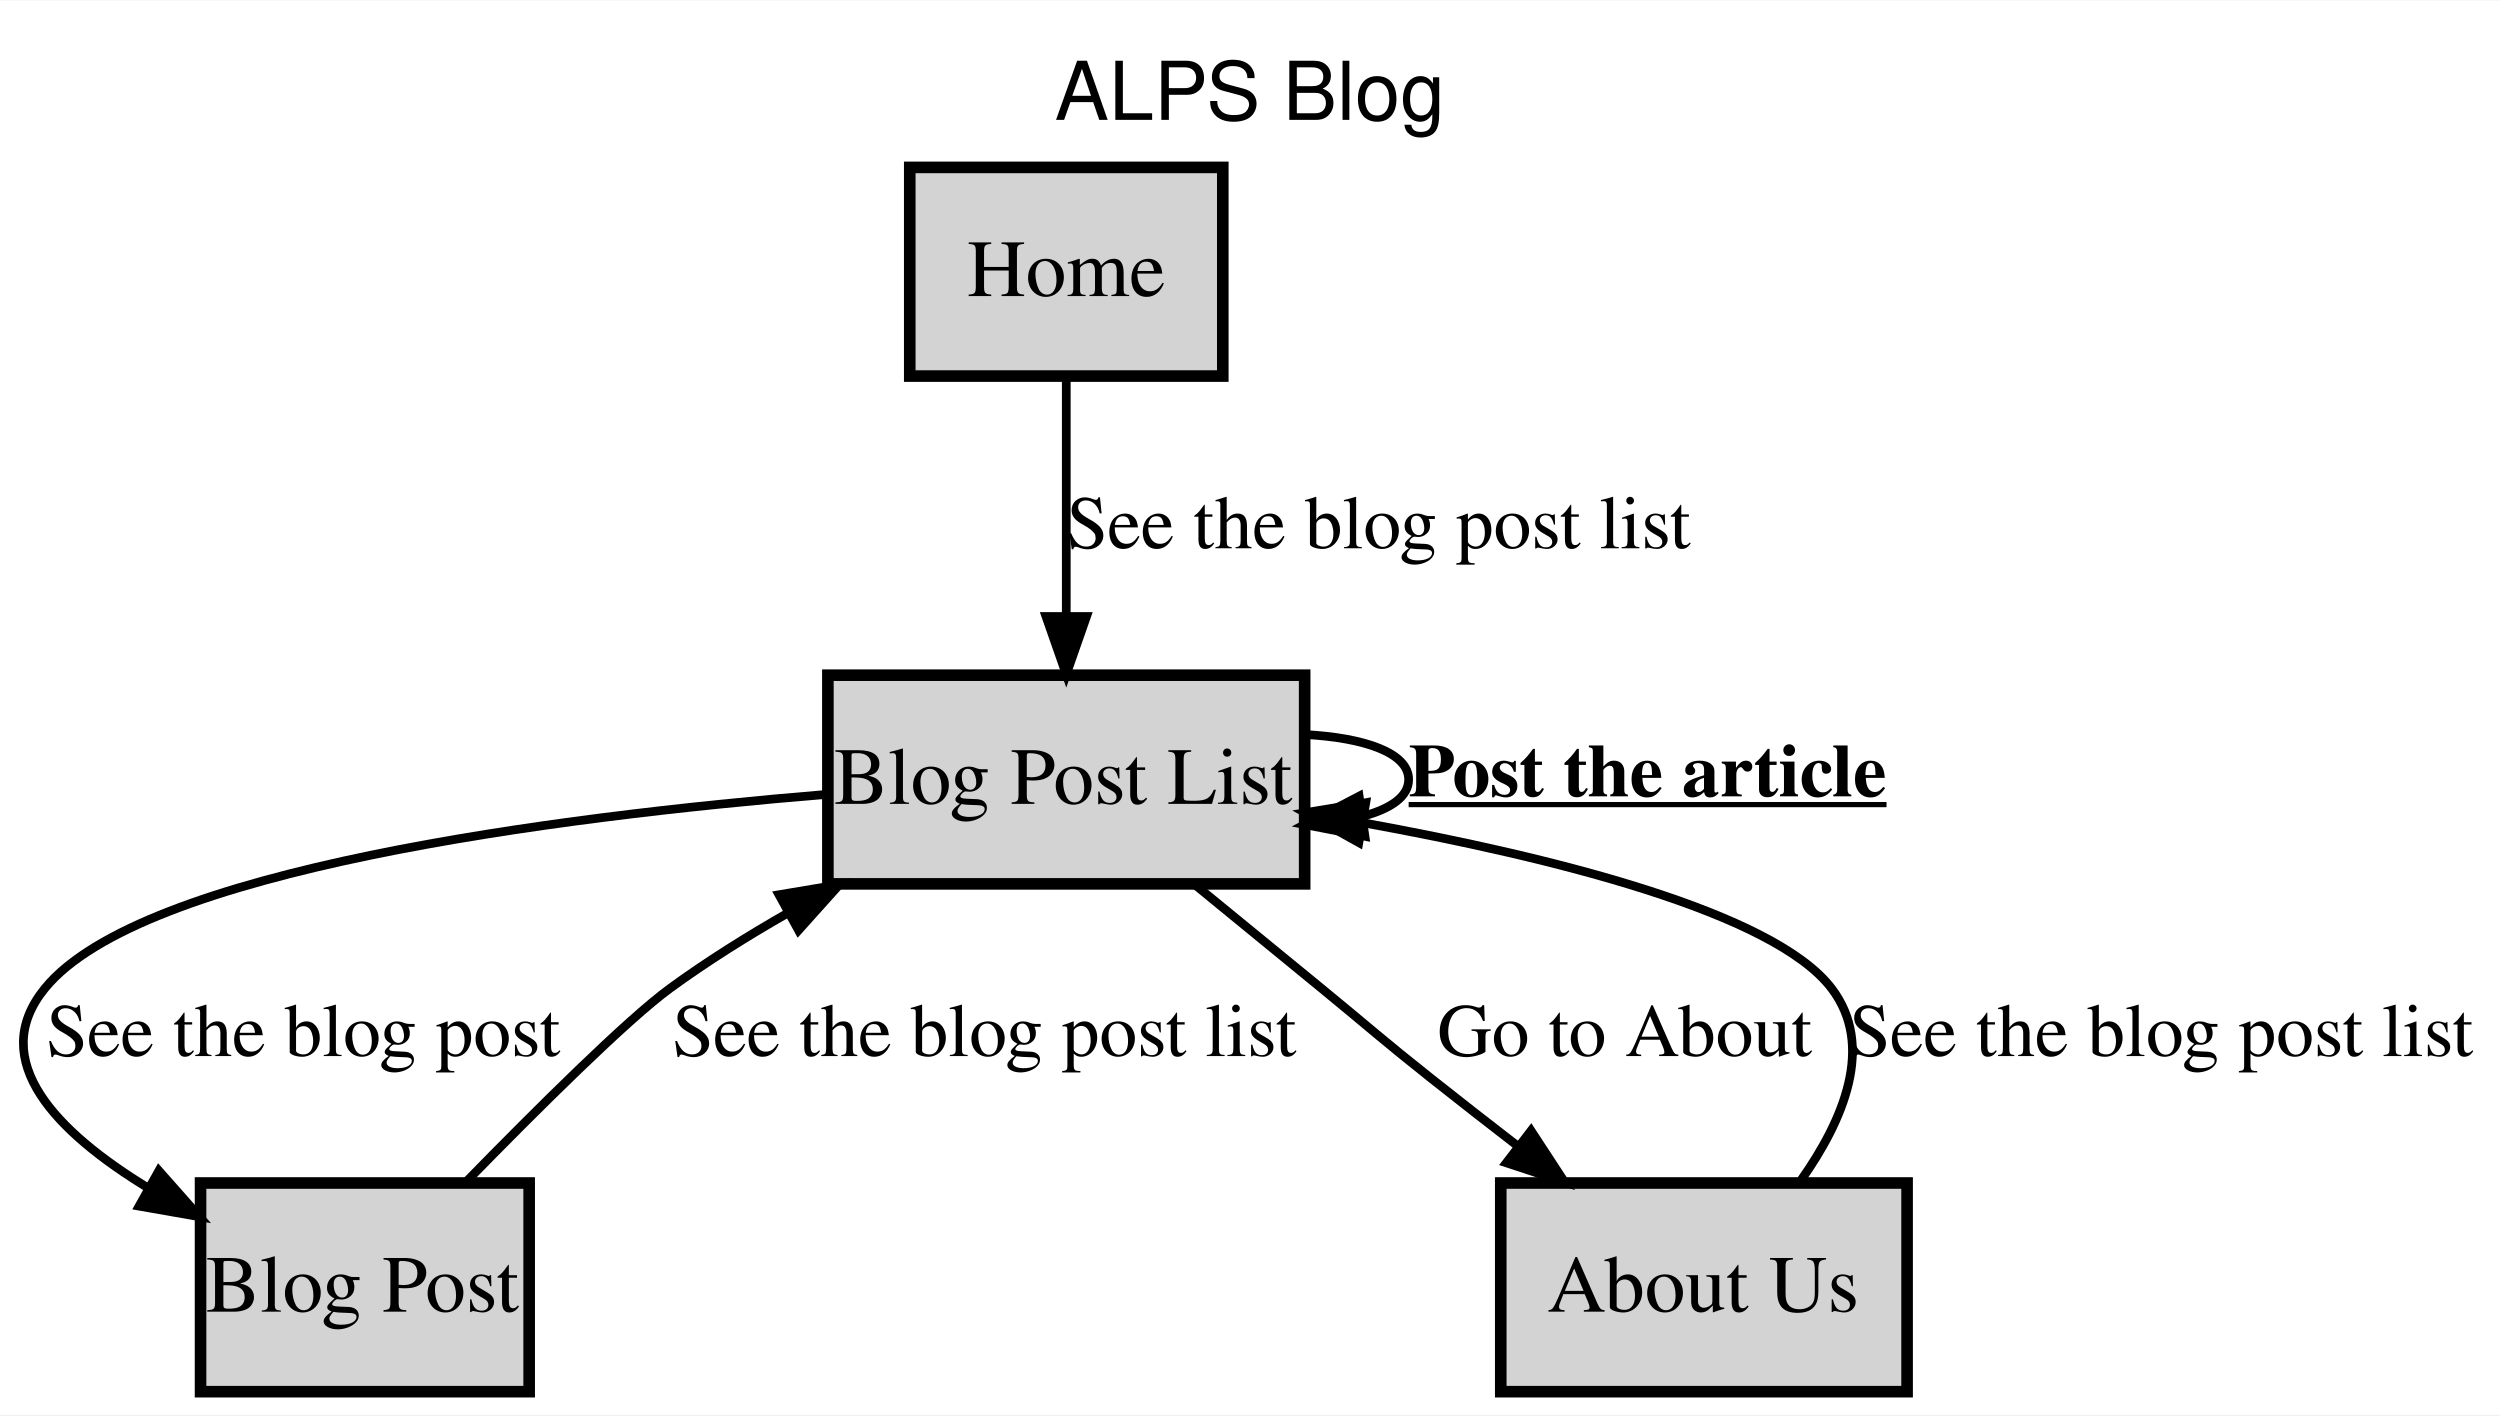
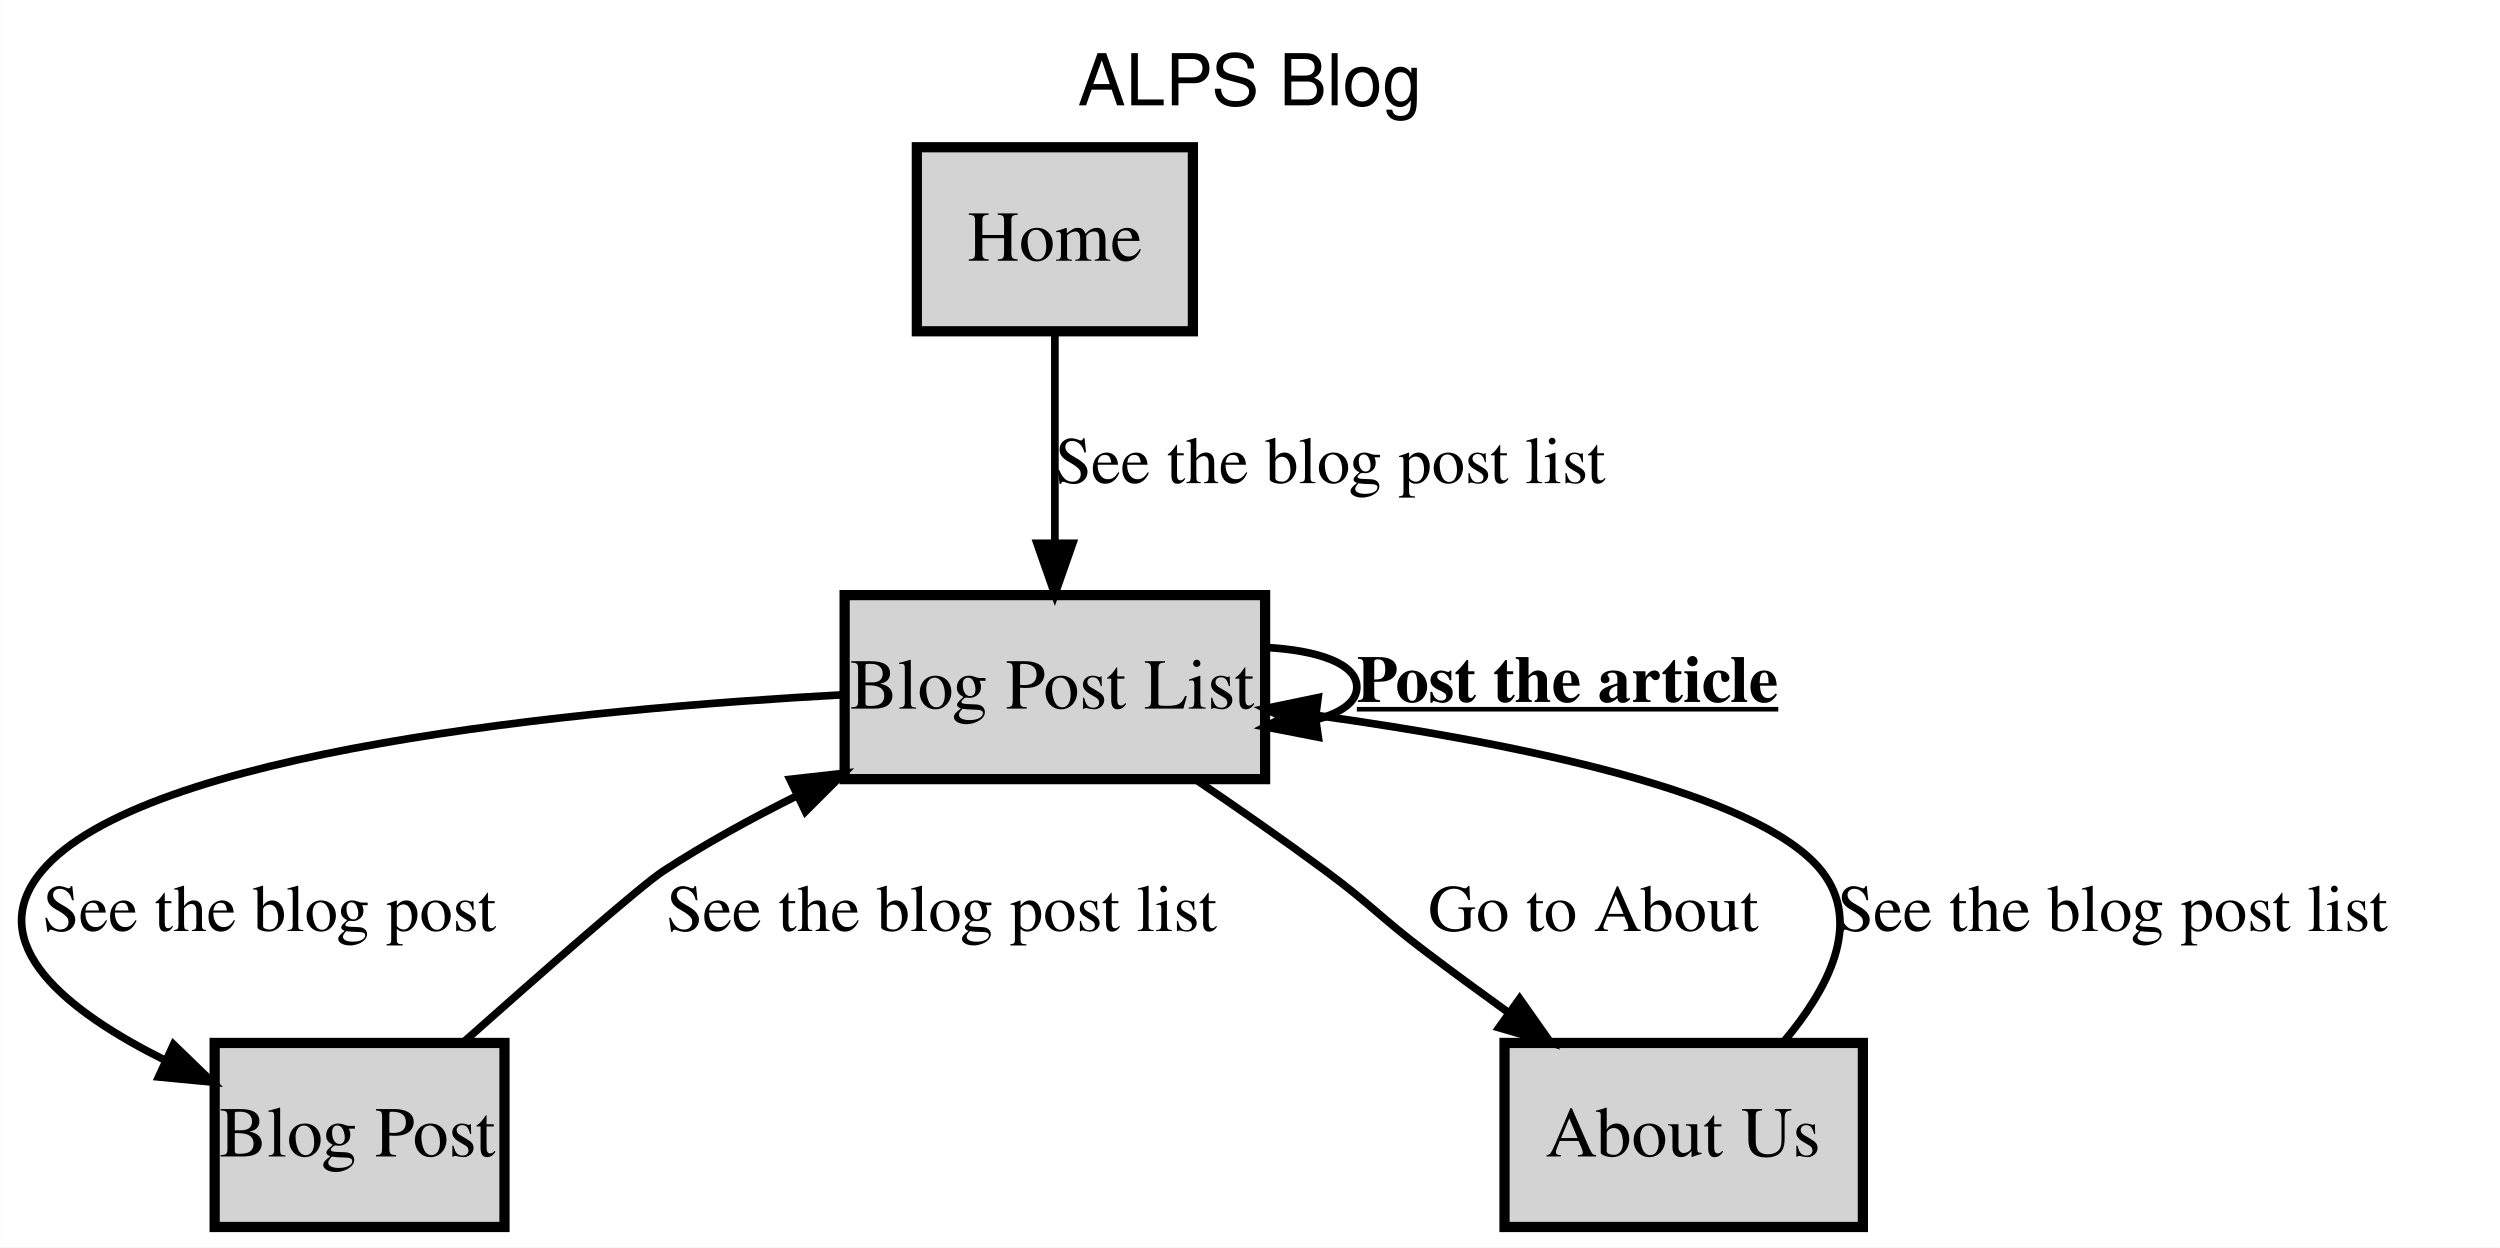
- <svg xmlns="http://www.w3.org/2000/svg" xmlns:xlink="http://www.w3.org/1999/xlink" width="431pt" height="244pt" viewBox="0.00 0.00 431.27 244.00">
+ <svg xmlns="http://www.w3.org/2000/svg" xmlns:xlink="http://www.w3.org/1999/xlink" width="489pt" height="244pt" viewBox="0.00 0.00 488.94 244.00">
  <g id="graph0" class="graph" transform="scale(1 1) rotate(0) translate(4 240)">
    <g id="a_graph0">
      <a xlink:href="index.html" xlink:title="ALPS Blog" target="_parent">
-         <polygon fill="#ffffff" stroke="transparent" points="-4,4 -4,-240 427.267,-240 427.267,4 -4,4" />
-         <text text-anchor="middle" x="211.633" y="-219.4" font-family="Helvetica,sans-Serif" font-size="14.00" fill="#000000">ALPS Blog</text>
+         <polygon fill="#ffffff" stroke="transparent" points="-4,4 -4,-240 484.939,-240 484.939,4 -4,4" />
+         <text text-anchor="middle" x="240.469" y="-219.4" font-family="Helvetica,sans-Serif" font-size="14.00" fill="#000000">ALPS Blog</text>
      </a>
    </g>
    <g id="node1" class="node">
      <g id="a_node1">
        <a xlink:href="#Blog" xlink:title="Blog Post List" target="_parent">
-           <polygon fill="#d3d3d3" stroke="#000000" stroke-width="2" points="221.064,-123.6 138.817,-123.6 138.817,-87.6 221.064,-87.6 221.064,-123.6" />
-           <text text-anchor="start" x="139.879" y="-101.4" font-family="Times,serif" font-size="14.00" fill="#000000">Blog Post List</text>
+           <polygon fill="#d3d3d3" stroke="#000000" stroke-width="2" points="243.425,-123.6 161.178,-123.6 161.178,-87.6 243.425,-87.6 243.425,-123.6" />
+           <text text-anchor="start" x="162.24" y="-101.4" font-family="Times,serif" font-size="14.00" fill="#000000">Blog Post List</text>
        </a>
      </g>
    </g>
    <g id="edge3" class="edge doPost">
      <g id="a_edge3">
-         <a xlink:href="#doPost" xlink:title="&lt;b&gt;&lt;u&gt;Post the article&lt;/u&gt;&lt;/b&gt;" target="_parent">
-           <path fill="none" stroke="#000000" stroke-width="1.5" d="M221.066,-113.367C231.33,-112.824 239.002,-110.235 239.002,-105.6 239.002,-102.703 236.005,-100.606 231.252,-99.307" />
-           <polygon fill="#000000" stroke="#000000" stroke-width="1.5" points="231.465,-95.802 221.066,-97.833 230.462,-102.73 231.465,-95.802" />
+         <a xlink:href="#doPost" xlink:title="&lt;b&gt;&lt;u&gt;Post&amp;nbsp;the&amp;nbsp;article&lt;/u&gt;&lt;/b&gt;" target="_parent">
+           <path fill="none" stroke="#000000" stroke-width="1.5" d="M243.428,-113.367C253.692,-112.824 261.363,-110.235 261.363,-105.6 261.363,-102.703 258.366,-100.606 253.613,-99.307" />
+           <polygon fill="#000000" stroke="#000000" stroke-width="1.5" points="253.826,-95.802 243.428,-97.833 252.823,-102.73 253.826,-95.802" />
        </a>
      </g>
      <g id="a_edge3-label">
-         <a xlink:href="#doPost" xlink:title="&lt;b&gt;&lt;u&gt;Post the article&lt;/u&gt;&lt;/b&gt;" target="_parent">
-           <text text-anchor="start" x="239.002" y="-102.7" font-family="Times,serif" font-weight="bold" text-decoration="underline" font-size="13.00" fill="#000000">Post the article</text>
+         <a xlink:href="#doPost" xlink:title="&lt;b&gt;&lt;u&gt;Post&amp;nbsp;the&amp;nbsp;article&lt;/u&gt;&lt;/b&gt;" target="_parent">
+           <text text-anchor="start" x="261.363" y="-102.7" font-family="Times,serif" font-weight="bold" text-decoration="underline" font-size="13.00" fill="#000000">Post the article</text>
        </a>
      </g>
    </g>
    <g id="node2" class="node">
      <g id="a_node2">
        <a xlink:href="#BlogPosting" xlink:title="Blog Post" target="_parent">
-           <polygon fill="#d3d3d3" stroke="#000000" stroke-width="2" points="87.285,-36 30.595,-36 30.595,0 87.285,0 87.285,-36" />
-           <text text-anchor="start" x="31.518" y="-13.8" font-family="Times,serif" font-size="14.00" fill="#000000">Blog Post</text>
+           <polygon fill="#d3d3d3" stroke="#000000" stroke-width="2" points="94.647,-36 37.956,-36 37.956,0 94.647,0 94.647,-36" />
+           <text text-anchor="start" x="38.879" y="-13.8" font-family="Times,serif" font-size="14.00" fill="#000000">Blog Post</text>
        </a>
      </g>
    </g>
    <g id="edge4" class="edge goBlogPosting">
      <g id="a_edge4">
-         <a xlink:href="#goBlogPosting" xlink:title="See the blog post" target="_parent">
-           <path fill="none" stroke="#000000" stroke-width="1.5" d="M138.507,-103.033C91.878,-99.179 20.44,-90.036 3.758,-69.6 -6.46,-57.083 5.934,-44.665 21.543,-35.148" />
-           <polygon fill="#000000" stroke="#000000" stroke-width="1.5" points="23.407,-38.116 30.423,-30.177 19.988,-32.008 23.407,-38.116" />
+         <a xlink:href="#goBlogPosting" xlink:title="See&amp;nbsp;the&amp;nbsp;blog&amp;nbsp;post" target="_parent">
+           <path fill="none" stroke="#000000" stroke-width="1.5" d="M161.227,-104.123C109.146,-101.287 23.742,-93.089 4.136,-69.6 -7.736,-55.377 9.191,-42.095 28.36,-32.569" />
+           <polygon fill="#000000" stroke="#000000" stroke-width="1.5" points="29.918,-35.705 37.531,-28.337 26.985,-29.349 29.918,-35.705" />
        </a>
      </g>
      <g id="a_edge4-label">
-         <a xlink:href="#goBlogPosting" xlink:title="See the blog post" target="_parent">
-           <text text-anchor="start" x="3.94" y="-57.9" font-family="Times,serif" font-size="13.00" fill="#000000">See the blog post</text>
+         <a xlink:href="#goBlogPosting" xlink:title="See&amp;nbsp;the&amp;nbsp;blog&amp;nbsp;post" target="_parent">
+           <text text-anchor="start" x="4.302" y="-57.9" font-family="Times,serif" font-size="13.00" fill="#000000">See the blog post</text>
        </a>
      </g>
    </g>
    <g id="node3" class="node">
      <g id="a_node3">
        <a xlink:href="#About" xlink:title="About Us" target="_parent">
-           <polygon fill="#d3d3d3" stroke="#000000" stroke-width="2" points="324.989,-36 254.892,-36 254.892,0 324.989,0 324.989,-36" />
-           <text text-anchor="start" x="262.916" y="-13.8" font-family="Times,serif" font-size="14.00" fill="#000000">About Us</text>
+           <polygon fill="#d3d3d3" stroke="#000000" stroke-width="2" points="360.35,-36 290.253,-36 290.253,0 360.35,0 360.35,-36" />
+           <text text-anchor="start" x="298.277" y="-13.8" font-family="Times,serif" font-size="14.00" fill="#000000">About Us</text>
        </a>
      </g>
    </g>
    <g id="edge2" class="edge goAbout">
      <g id="a_edge2">
-         <a xlink:href="#goAbout" xlink:title="Go to About" target="_parent">
-           <path fill="none" stroke="#000000" stroke-width="1.5" d="M202.33,-87.293C209.259,-81.624 216.917,-75.356 223.94,-69.6 232.393,-62.673 234.383,-60.79 242.946,-54 247.691,-50.236 252.743,-46.297 257.708,-42.463" />
-           <polygon fill="#000000" stroke="#000000" stroke-width="1.5" points="260.115,-45.028 265.913,-36.16 255.85,-39.477 260.115,-45.028" />
+         <a xlink:href="#goAbout" xlink:title="Go&amp;nbsp;to&amp;nbsp;About" target="_parent">
+           <path fill="none" stroke="#000000" stroke-width="1.5" d="M229.835,-87.522C238.12,-81.916 247.168,-75.625 255.302,-69.6 264.178,-63.024 265.845,-60.67 274.651,-54 279.844,-50.067 285.404,-45.987 290.87,-42.048" />
+           <polygon fill="#000000" stroke="#000000" stroke-width="1.5" points="293.213,-44.676 299.315,-36.016 289.144,-38.98 293.213,-44.676" />
        </a>
      </g>
      <g id="a_edge2-label">
-         <a xlink:href="#goAbout" xlink:title="Go to About" target="_parent">
-           <text text-anchor="start" x="243.94" y="-57.9" font-family="Times,serif" font-size="13.00" fill="#000000">Go to About</text>
+         <a xlink:href="#goAbout" xlink:title="Go&amp;nbsp;to&amp;nbsp;About" target="_parent">
+           <text text-anchor="start" x="275.302" y="-57.9" font-family="Times,serif" font-size="13.00" fill="#000000">Go to About</text>
        </a>
      </g>
    </g>
    <g id="edge5" class="edge goBlog">
      <g id="a_edge5">
-         <a xlink:href="#goBlog" xlink:title="See the blog post list" target="_parent">
-           <path fill="none" stroke="#000000" stroke-width="1.5" d="M76.346,-36.134C88.649,-48.739 104.218,-64.207 111.614,-69.6 117.936,-74.21 124.927,-78.589 131.953,-82.603" />
-           <polygon fill="#000000" stroke="#000000" stroke-width="1.5" points="130.374,-85.729 140.823,-87.481 133.748,-79.596 130.374,-85.729" />
+         <a xlink:href="#goBlog" xlink:title="See&amp;nbsp;the&amp;nbsp;blog&amp;nbsp;post&amp;nbsp;list" target="_parent">
+           <path fill="none" stroke="#000000" stroke-width="1.5" d="M86.51,-36.053C101.992,-49.799 121.402,-66.824 125.664,-69.6 133.8,-74.9 142.84,-79.861 151.776,-84.306" />
+           <polygon fill="#000000" stroke="#000000" stroke-width="1.5" points="150.478,-87.566 161.007,-88.744 153.511,-81.257 150.478,-87.566" />
        </a>
      </g>
      <g id="a_edge5-label">
-         <a xlink:href="#goBlog" xlink:title="See the blog post list" target="_parent">
-           <text text-anchor="start" x="111.94" y="-57.9" font-family="Times,serif" font-size="13.00" fill="#000000">See the blog post list</text>
+         <a xlink:href="#goBlog" xlink:title="See&amp;nbsp;the&amp;nbsp;blog&amp;nbsp;post&amp;nbsp;list" target="_parent">
+           <text text-anchor="start" x="126.302" y="-57.9" font-family="Times,serif" font-size="13.00" fill="#000000">See the blog post list</text>
        </a>
      </g>
    </g>
    <g id="edge1" class="edge goBlog">
      <g id="a_edge1">
-         <a xlink:href="#goBlog" xlink:title="See the blog post list" target="_parent">
-           <path fill="none" stroke="#000000" stroke-width="1.5" d="M306.615,-36.37C314.007,-46.794 319.507,-59.694 311.94,-69.6 301.912,-82.73 263.805,-92.22 231.097,-98.15" />
-           <polygon fill="#000000" stroke="#000000" stroke-width="1.5" points="230.41,-94.717 221.156,-99.876 231.608,-101.613 230.41,-94.717" />
+         <a xlink:href="#goBlog" xlink:title="See&amp;nbsp;the&amp;nbsp;blog&amp;nbsp;post&amp;nbsp;list" target="_parent">
+           <path fill="none" stroke="#000000" stroke-width="1.5" d="M344.811,-36.178C353.564,-46.537 360.314,-59.437 352.302,-69.6 340.049,-85.141 291.95,-94.737 253.477,-100.072" />
+           <polygon fill="#000000" stroke="#000000" stroke-width="1.5" points="252.881,-96.62 243.426,-101.401 253.799,-103.559 252.881,-96.62" />
        </a>
      </g>
      <g id="a_edge1-label">
-         <a xlink:href="#goBlog" xlink:title="See the blog post list" target="_parent">
-           <text text-anchor="start" x="314.94" y="-57.9" font-family="Times,serif" font-size="13.00" fill="#000000">See the blog post list</text>
+         <a xlink:href="#goBlog" xlink:title="See&amp;nbsp;the&amp;nbsp;blog&amp;nbsp;post&amp;nbsp;list" target="_parent">
+           <text text-anchor="start" x="355.302" y="-57.9" font-family="Times,serif" font-size="13.00" fill="#000000">See the blog post list</text>
        </a>
      </g>
    </g>
    <g id="node4" class="node">
      <g id="a_node4">
        <a xlink:href="#Index" xlink:title="Home" target="_parent">
-           <polygon fill="#d3d3d3" stroke="#000000" stroke-width="2" points="206.94,-211.2 152.94,-211.2 152.94,-175.2 206.94,-175.2 206.94,-211.2" />
-           <text text-anchor="start" x="162.834" y="-189" font-family="Times,serif" font-size="14.00" fill="#000000">Home</text>
+           <polygon fill="#d3d3d3" stroke="#000000" stroke-width="2" points="229.302,-211.2 175.302,-211.2 175.302,-175.2 229.302,-175.2 229.302,-211.2" />
+           <text text-anchor="start" x="185.196" y="-189" font-family="Times,serif" font-size="14.00" fill="#000000">Home</text>
        </a>
      </g>
    </g>
    <g id="edge6" class="edge goBlog">
      <g id="a_edge6">
-         <a xlink:href="#goBlog" xlink:title="See the blog post list" target="_parent">
-           <path fill="none" stroke="#000000" stroke-width="1.5" d="M179.94,-175.049C179.94,-163.186 179.94,-147.447 179.94,-133.952" />
-           <polygon fill="#000000" stroke="#000000" stroke-width="1.5" points="183.44,-133.727 179.94,-123.728 176.44,-133.728 183.44,-133.727" />
+         <a xlink:href="#goBlog" xlink:title="See&amp;nbsp;the&amp;nbsp;blog&amp;nbsp;post&amp;nbsp;list" target="_parent">
+           <path fill="none" stroke="#000000" stroke-width="1.5" d="M202.302,-175.049C202.302,-163.186 202.302,-147.447 202.302,-133.952" />
+           <polygon fill="#000000" stroke="#000000" stroke-width="1.5" points="205.802,-133.727 202.302,-123.728 198.802,-133.728 205.802,-133.727" />
        </a>
      </g>
      <g id="a_edge6-label">
-         <a xlink:href="#goBlog" xlink:title="See the blog post list" target="_parent">
-           <text text-anchor="start" x="179.94" y="-145.5" font-family="Times,serif" font-size="13.00" fill="#000000">See the blog post list</text>
+         <a xlink:href="#goBlog" xlink:title="See&amp;nbsp;the&amp;nbsp;blog&amp;nbsp;post&amp;nbsp;list" target="_parent">
+           <text text-anchor="start" x="202.302" y="-145.5" font-family="Times,serif" font-size="13.00" fill="#000000">See the blog post list</text>
        </a>
      </g>
    </g>
  </g>
</svg>
